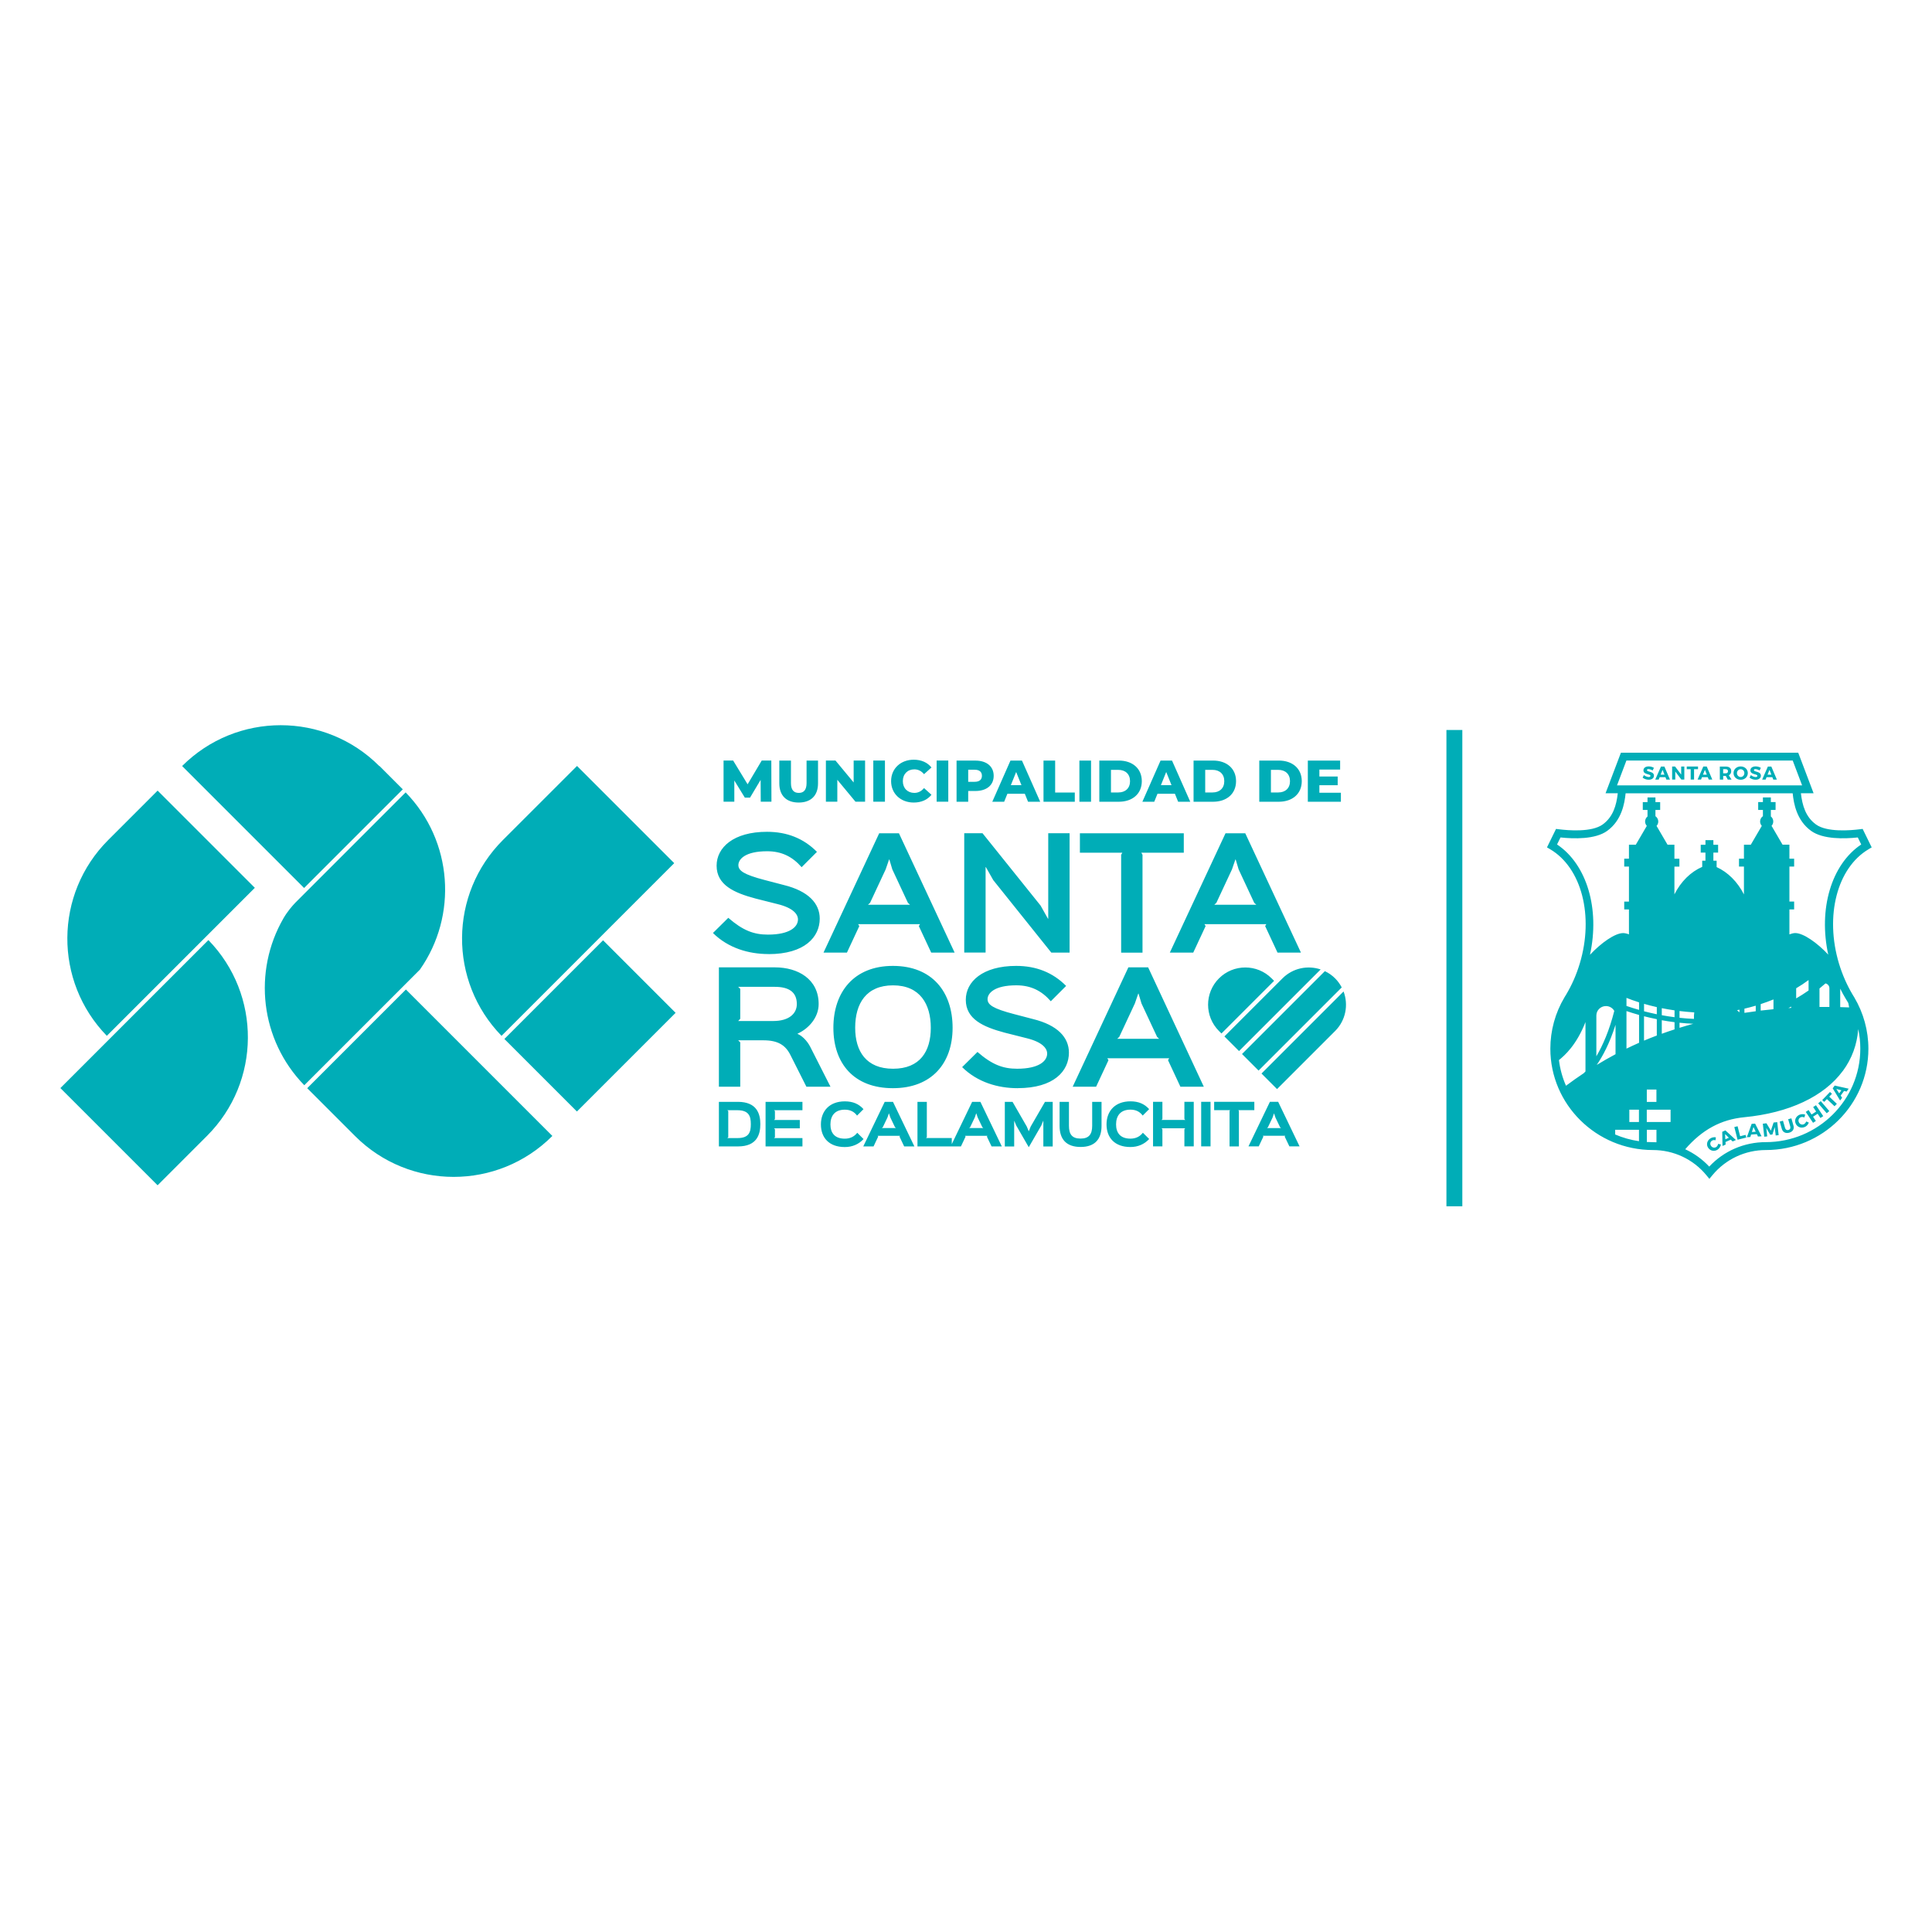
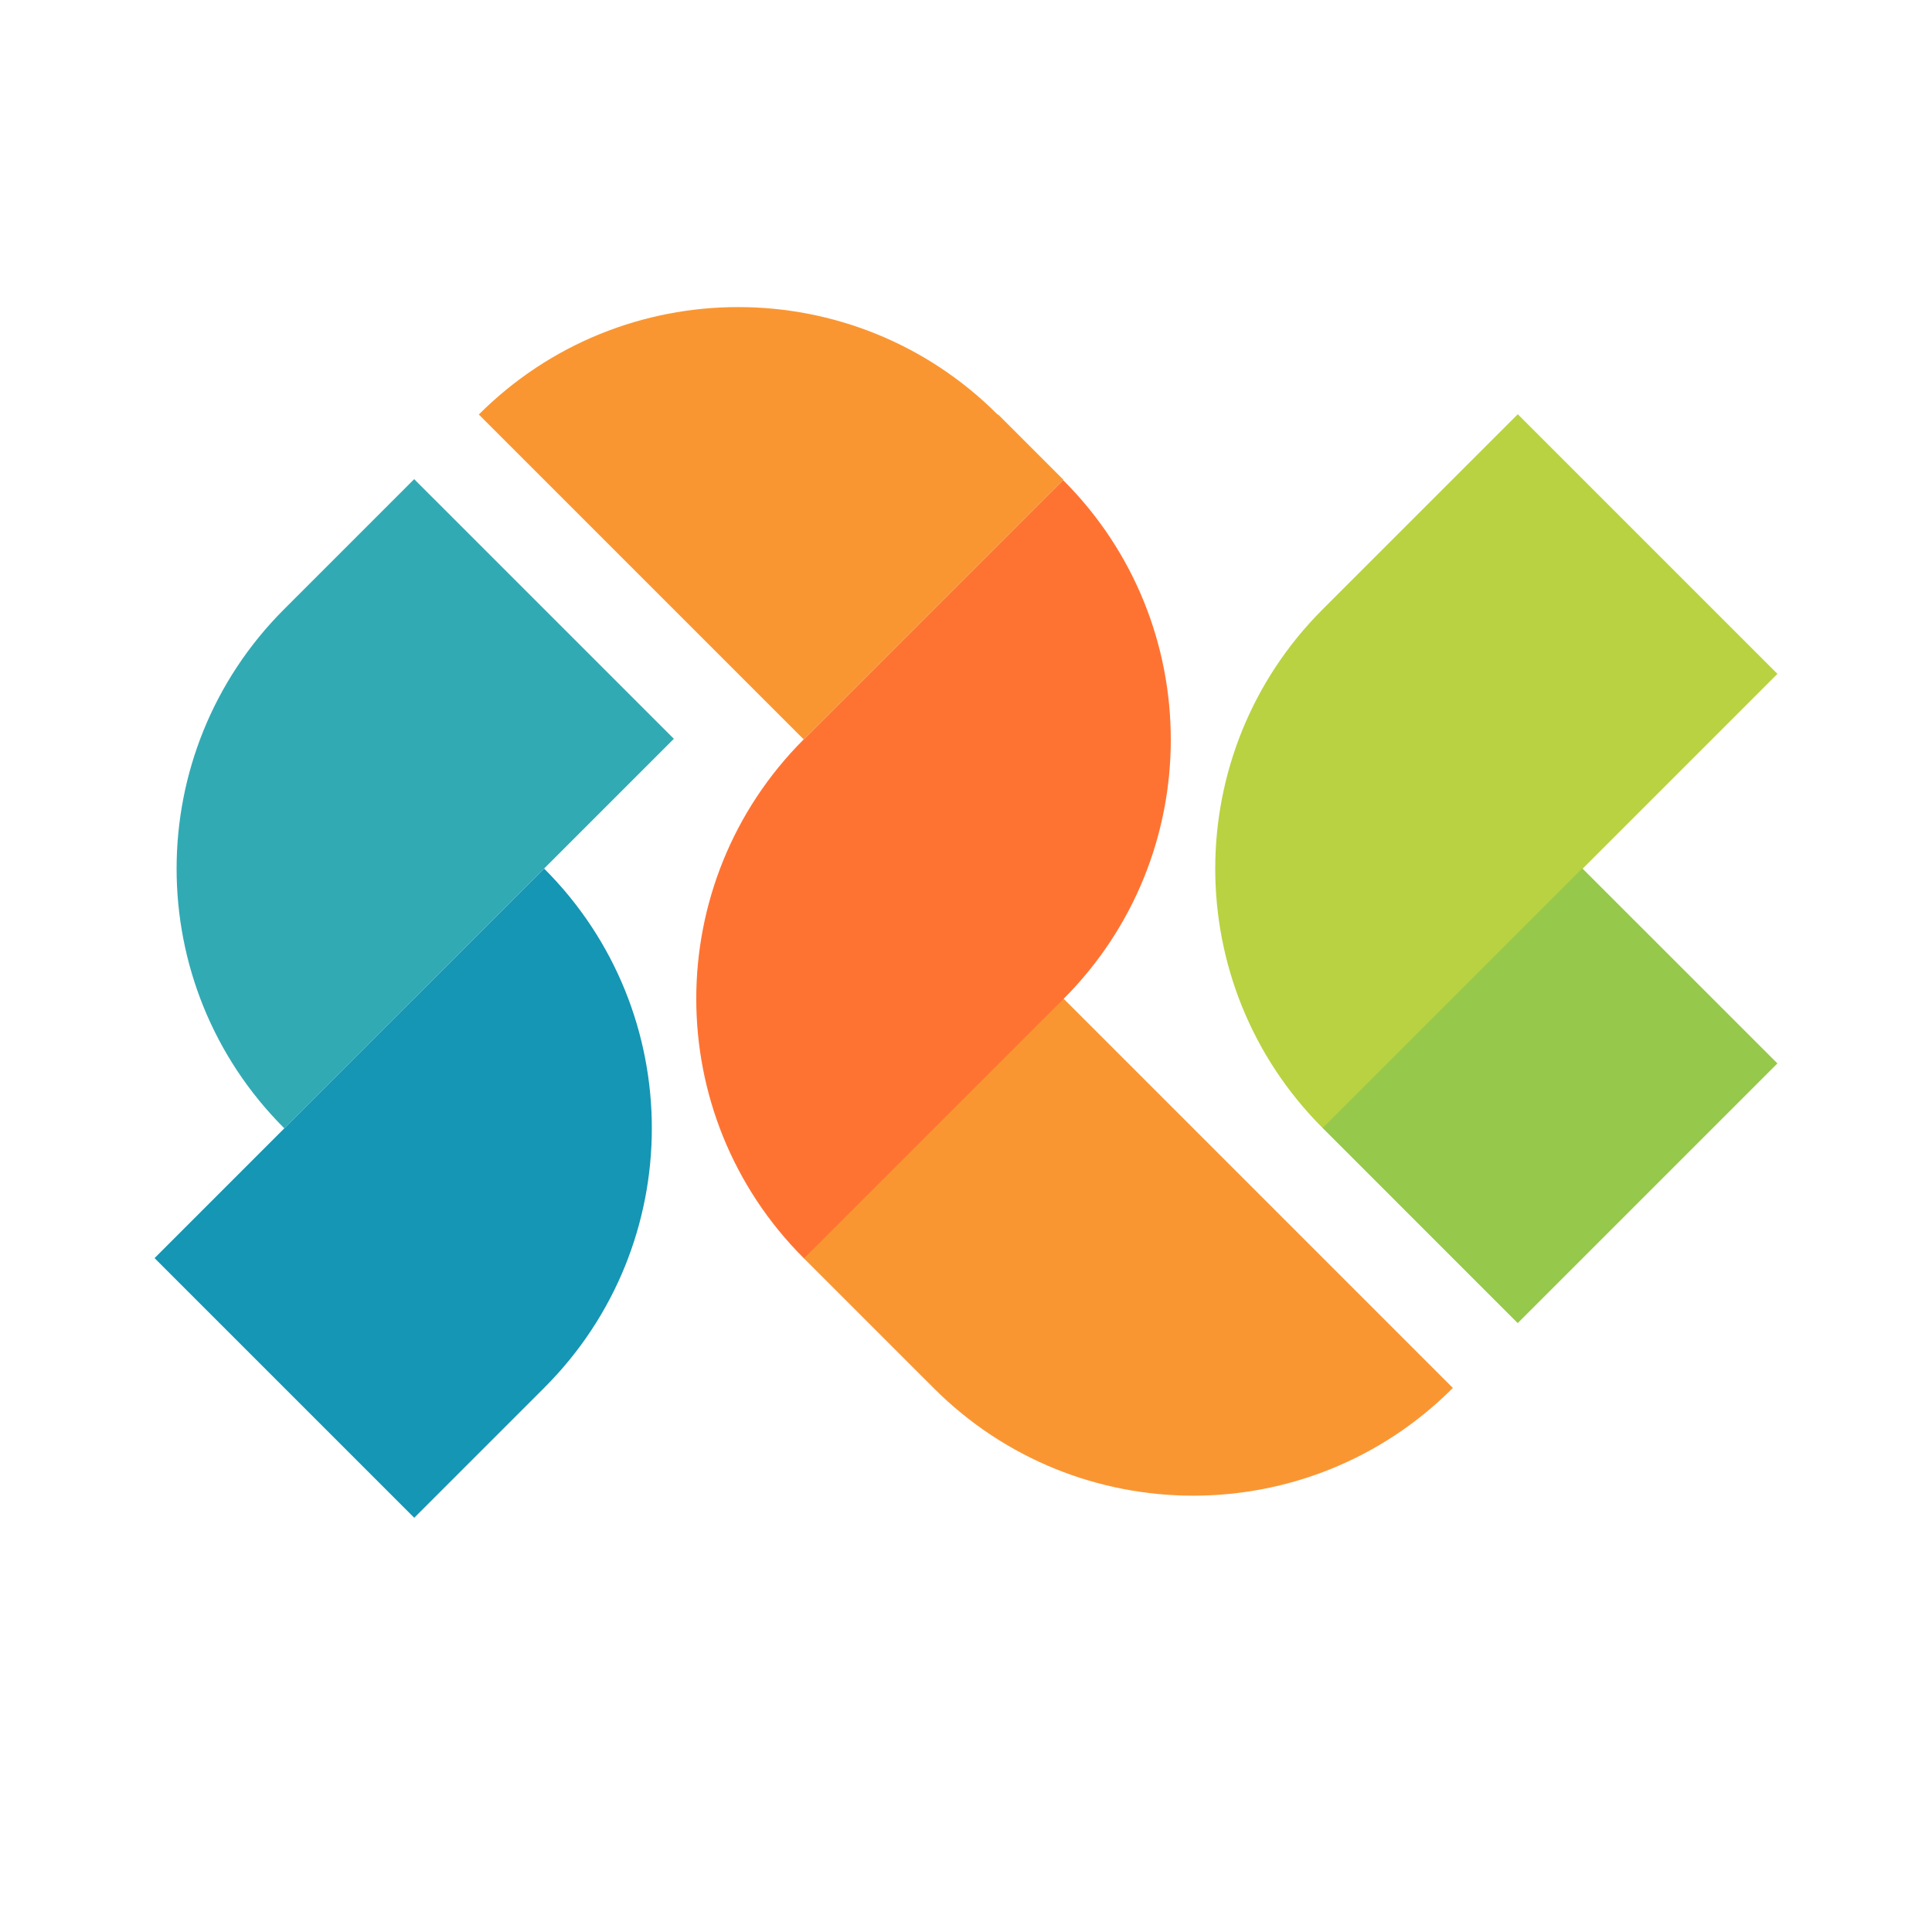
- <svg xmlns="http://www.w3.org/2000/svg" viewBox="0 0 64 64" shape-rendering="geometricPrecision">
-   <g transform="translate(2 24.03) scale(0.105114)">
-     <defs>
-       <style type="text/css">
-    
-     .fil0 {fill:#00adb7}
-    
-   </style>
-     </defs>
-     <g id="Capa_x0020_1">
-       <path class="fil0" d="M193.89 90.58l-22.86 -22.86 -31.1 31.1 22.86 22.86 31.1 -31.1zm207.84 5.73c3.37,-3.37 4.25,-8.27 2.66,-12.46l-25.86 25.86 4.9 4.9 18.3 -18.3zm2.08 -13.74c-0.53,-1.02 -1.22,-1.99 -2.08,-2.85 -0.97,-0.97 -2.06,-1.72 -3.23,-2.27l-26.11 26.11 5.22 5.22 26.21 -26.21zm-6.63 -5.66c-4.09,-1.38 -8.78,-0.45 -12.04,2.81l-1.71 1.71 -16.59 16.59 4.61 4.61 25.72 -25.72zm-14.68 3.59l-0.78 -0.78c-4.58,-4.58 -12.01,-4.58 -16.59,0 -4.58,4.58 -4.58,12.01 0,16.59l0.78 0.78 16.59 -16.59zm2.18 46.4l-0.3 -0.28 -1.46 -3.05 -0.43 -1.28 -0.04 0.02 -0.43 1.27 -1.46 3.05 -0.29 0.28 4.41 0zm57.14 24.65l-5.01 0 0 -150.11 5.01 0 0 150.11zm80.03 -18.69c-0.54,0.37 -1.25,0.23 -1.65,-0.34 -0.39,-0.55 -0.28,-1.26 0.26,-1.63 0.3,-0.21 0.75,-0.27 1.17,-0.15l0.09 -0.93c-0.58,-0.11 -1.27,0.03 -1.78,0.38 -1.04,0.72 -1.31,1.99 -0.62,2.96 0.7,0.99 1.99,1.21 3.02,0.5 0.5,-0.35 0.87,-0.97 0.97,-1.59l-0.88 -0.18c-0.07,0.41 -0.29,0.79 -0.58,0.99zm35.33 -60.58c-3.49,-3.75 -7.88,-6.84 -10.44,-6.84 -0.5,0 -1.12,0.14 -1.84,0.41l0 -7.86 1.49 0 0 -2.48 -1.49 0 0 -11.03 1.49 0 0 -2.48 -1.49 0 0 -4.41 -2.16 0 -3.47 -5.94c0.34,-0.36 0.54,-0.85 0.54,-1.38 0,-0.64 -0.29,-1.21 -0.76,-1.58l0 -2.05 1.49 0 0 -2.48 -1.49 0 0 -1.47 -2.5 0 0 1.47 -1.49 0 0 2.48 1.49 0 0 1.96c-0.53,0.37 -0.89,0.98 -0.89,1.68 0,0.53 0.21,1.02 0.54,1.38l-3.47 5.94 -2.16 0 0 4.41 -1.56 0 0 2.48 1.56 0 0 8.77c-2.02,-3.96 -5.05,-7 -8.61,-8.61l0 -2.01 -1.02 0 0 -2.55 1.49 0 0 -2.47 -1.49 0 0 -1.47 -2.5 0 0 1.47 -1.49 0 0 2.47 1.49 0 0 2.55 -1.02 0 0 1.94c-3.63,1.57 -6.71,4.61 -8.76,8.66l0 -8.74 1.57 0 0 -2.48 -1.57 0 0 -4.41 -2.16 0 -3.47 -5.94c0.34,-0.36 0.54,-0.85 0.54,-1.38 0,-0.69 -0.35,-1.31 -0.89,-1.68l0 -1.96 1.49 0 0 -2.48 -1.49 0 0 -1.47 -2.5 0 0 1.47 -1.49 0 0 2.48 1.49 0 0 2.05c-0.46,0.38 -0.76,0.95 -0.76,1.58 0,0.53 0.21,1.02 0.54,1.38l-3.47 5.94 -2.16 0 0 4.41 -1.49 0 0 2.48 1.49 0 0 11.03 -1.49 0 0 2.48 1.49 0 0 7.85c-0.67,-0.26 -1.3,-0.4 -1.84,-0.4 -2.56,0 -6.94,3.09 -10.44,6.84 3.16,-14.43 -0.95,-28.47 -10.38,-34.77l1.09 -2.21c4.22,0.45 10.95,0.64 14.7,-2.06 4.56,-3.29 5.49,-8.59 5.82,-11.85l52.65 0c0.33,3.26 1.26,8.56 5.82,11.85 3.75,2.7 10.48,2.51 14.7,2.06l1.08 2.21c-9.43,6.3 -13.55,20.34 -10.38,34.77zm4.56 36.62c2.87,-3.89 4.49,-8.36 4.84,-13.2 0.44,2.02 0.66,4.09 0.66,6.18 0,16.24 -13.36,29.45 -29.79,29.45 -6.81,0 -13.23,2.79 -17.82,7.71 -2.17,-2.32 -4.74,-4.16 -7.57,-5.47 5.34,-6.17 11.28,-9.38 18.62,-10.09 14.09,-1.35 25.12,-6.53 31.05,-14.59zm-0.83 -17.18l0 8.29c0.8,0.09 1.58,0.16 2.34,0.2 0.77,-2.71 1.05,-5.6 0.81,-8.61 -1,0.02 -2.06,0.07 -3.16,0.12zm0 -8.76c0.54,1.1 1.12,2.17 1.75,3.21l0.02 0.03c0.11,0.17 0.22,0.34 0.32,0.52l0.15 0.25c0.1,0.18 0.2,0.36 0.31,0.53 0.1,0.46 0.19,0.91 0.27,1.37 -0.92,-0.04 -1.85,-0.07 -2.82,-0.09l0 -5.82zm-55.43 48.65c1.41,0.21 2.8,0.55 4.14,1 1.14,-1.37 2.31,-2.61 3.51,-3.73l0 -1.44 -7.65 0 0 4.17zm-2.48 -0.24c-0.4,-0.02 -0.79,-0.03 -1.19,-0.03 -0.62,0 -1.23,-0.02 -1.84,-0.06l0 -3.84 3.03 0 0 3.93zm-3.05 -10.27l7.5 0 0 3.89 -7.5 0 0 -3.89zm-2.46 9.93c-2.63,-0.38 -5.14,-1.1 -7.5,-2.11l0 -1.48 7.5 0 0 3.59zm-0.01 -6.04l-3.03 0 0 -3.89 3.03 0 0 3.89zm5.51 -6.34l-3.03 0 0 -3.89 3.03 0 0 3.89zm6.95 -10.22l0 3.89 3.03 0 0 -3.89 -3.03 0zm3.03 16.56l0 -3.89 -3.03 0 0 3.89 3.03 0zm-7.5 -10.22l0 3.89 7.5 0 0 -3.89 -7.5 0zm19.96 -6.34l0 3.89 3.03 0 0 -3.89 -3.03 0zm-2.48 12.67l-7.5 0 0 3.89 2.78 0c1.51,-0.92 3.08,-1.68 4.72,-2.28l0 -1.61zm-7.5 -12.67l0 3.89 7.5 0 0 -3.89 -7.5 0zm3.03 10.22l0 -3.89 -3.03 0 0 3.89 3.03 0zm9.98 2.45l-3.03 0 0 0.82c0.98,-0.26 1.99,-0.47 3.03,-0.64l0 -0.18zm-7.5 -6.34l0 3.89 7.5 0 0 -3.89 -7.5 0zm13.01 3.89l0 -3.89 -3.03 0 0 3.89 3.03 0zm-46.44 8.79l-0.13 0c0.49,-0.8 1.03,-1.62 1.62,-2.45l2.96 0 0 -3.79c0.73,-0.85 1.5,-1.7 2.32,-2.55l3.19 0 0 -3.08c1.23,-1.1 2.54,-2.19 3.92,-3.26l6.06 0 0 -3.89 -0.41 0c1.38,-0.85 2.83,-1.67 4.33,-2.45l7.09 0 0 -3.17c0.36,-0.14 0.73,-0.28 1.1,-0.41 0.39,0.14 0.82,0.3 1.29,0.46 0.03,0.01 0.06,0.02 0.09,0.03l0 3.09 7.52 0c1.37,0.68 2.83,1.49 4.37,2.45l-1.91 0 0 3.89 7.31 0c0.92,0.75 1.86,1.57 2.82,2.45l-4.62 0 0 3.89 6.13 0c1.55,-0.49 3.03,-1.03 4.44,-1.64 -12.11,-13.29 -23.55,-15.82 -27.3,-17.39 -0.03,-0.01 -0.06,-0.03 -0.1,-0.04 -17.53,6.04 -29.17,17.74 -34.58,26.62 0.8,0.54 1.63,1.05 2.48,1.51l0 -0.28zm2.57 -33.09l0 9.27c-2.02,1.08 -4,2.21 -5.92,3.38 1.88,-2.74 4.08,-6.83 5.92,-12.65zm-6.04 -2.94c0.01,-1.64 1.36,-2.96 3.02,-2.96 1.13,0 2.11,0.61 2.63,1.52 -1.56,6.16 -3.63,10.89 -5.65,14.31l-0 -12.86zm13.46 -0.16l0 8.77c-1.34,0.59 -2.67,1.21 -3.97,1.84l0 -10.43 0 -1.4c1.24,0.41 2.57,0.82 3.97,1.22zm-3.97 -2.84l0 -2.54c1,0.4 2.34,0.89 3.97,1.41l0 2.37c-1.41,-0.4 -2.73,-0.82 -3.97,-1.24zm9.56 4.18l0 5.15c-0.16,0.06 -0.32,0.12 -0.49,0.18 -1.19,0.45 -2.37,0.93 -3.54,1.42l0 -7.68c1.29,0.33 2.63,0.64 4.02,0.92zm-4.02 -2.51l0 -2.33c1.22,0.35 2.56,0.7 4.02,1.03l0 2.25c-1.4,-0.29 -2.74,-0.61 -4.02,-0.94zm9.61 3.44l0 2.28c-1.34,0.43 -2.68,0.89 -4.02,1.38l0 -4.27c1.3,0.24 2.64,0.45 4.02,0.62zm-4.02 -2.19l0 -2.22c1.27,0.25 2.61,0.49 4.02,0.69l0 2.16c-1.38,-0.18 -2.72,-0.39 -4.02,-0.63zm9.92 2.7c-1.44,0.39 -2.88,0.82 -4.33,1.27l0 -1.6c1.41,0.15 2.85,0.26 4.33,0.33zm-4.33 -1.88l0 -2.14c1.48,0.18 3.02,0.33 4.64,0.43 -0.09,0.66 -0.13,1.35 -0.09,2.05 -1.55,-0.07 -3.07,-0.18 -4.55,-0.34zm26.21 -47.67l-3.36 0 0 11.03 3.36 0 1.25 0 4.69 0 0 -11.03 -3.44 0 -2.5 0zm5.95 -2.48l0 -1.93 -9.31 0 0 1.93 3.36 0 2.5 0 3.44 0zm-13.28 47.6l0 0.82c-0.28,-0.22 -0.53,-0.45 -0.75,-0.68 0.23,-0.04 0.49,-0.09 0.75,-0.15zm5.14 -1.28l0 1.76c-1.18,0.15 -2.37,0.32 -3.57,0.51l0 -1.32c1.06,-0.25 2.27,-0.56 3.57,-0.94zm12.74 -2.29l0 -3.19c1.32,-0.78 2.63,-1.64 3.91,-2.59l0 2.54c0,0.01 0,0.01 0,0.02l0 0.73c-1.33,0.93 -2.64,1.76 -3.91,2.49zm3.91 -0.61c-1.33,0.9 -2.64,1.69 -3.91,2.38l0 1.13c1.33,-0.07 2.63,-0.12 3.91,-0.15l0 -3.36zm-5.48 3.21l0 0.39c-0.3,0.02 -0.6,0.04 -0.9,0.06 0.3,-0.14 0.6,-0.29 0.9,-0.45zm-4.02 0.15c1.25,-0.52 2.6,-1.14 4.02,-1.89l0 -3.16c-1.35,0.74 -2.7,1.39 -4.02,1.98l0 3.08zm-5.59 1.1l0 -2.05c1.28,-0.42 2.63,-0.9 4.03,-1.47l0 3.03c-0.06,0.02 -0.12,0.04 -0.18,0.07 -1.27,0.12 -2.55,0.26 -3.84,0.41zm4.03 4.44c-0.33,0.06 -0.65,0.12 -0.98,0.19 0.33,0.1 0.65,0.21 0.98,0.31l1.56 0.5c1.36,0.43 2.7,0.84 4.02,1.23l1.57 0.45c1.32,0.38 2.63,0.73 3.91,1.06l-0 -5.46c-1.28,0.16 -2.58,0.33 -3.91,0.52l-1.57 0.23c-1.32,0.2 -2.67,0.43 -4.02,0.67l-1.56 0.29zm17.54 -16.24c0.03,-0.03 0.05,-0.06 0.08,-0.08l0 -1.05 0.35 0c-3.33,-4.78 -9.17,-9.05 -11.08,-9.05 -1.88,0 -6.3,3.47 -9.09,6.59l-0.89 0.98 -0.93 -0.87c-4.64,-4.3 -13.15,-9.76 -16.11,-9.76 -2.19,0 -8.7,3.55 -14.02,7.93 9.01,-0.22 21.29,3.06 21.29,9.9 0,1.38 -0.79,3.5 0.35,5.67 3.94,-0.69 14.7,-3.13 23.57,-10.05l0 -1.34 3.44 0 0 1.16c0.49,-0.16 1.01,-0.25 1.56,-0.25 0.51,0 1.01,0.08 1.48,0.22zm0.08 13.87c-1.01,0.08 -2.05,0.17 -3.12,0.28l0 6.66c1.06,0.23 2.1,0.44 3.12,0.62l0 -7.56zm-3.12 -3.23l0 -5.82c0.63,-0.5 1.26,-1.04 1.89,-1.59 0.7,0.15 1.23,0.77 1.23,1.51l0 5.91c-1.02,-0.01 -2.06,-0.01 -3.12,0zm-52.79 -30.73l-4.69 0 0 9.15c1.99,1.26 4.11,3.07 5.87,4.91 4.35,-3.78 12.91,-9.66 16.97,-9.66 4.08,0 12.48,5.77 16.89,9.59 2.03,-2.12 4.04,-3.74 5.8,-4.84l0 -9.14 -4.69 0 -1.25 0 -6.61 0 -0.05 0.01c-1.69,-5.79 -5.53,-10.14 -10.15,-11.61 -4.6,1.47 -8.48,5.83 -10.17,11.61l-0.05 -0.01 -6.61 0 -1.25 0zm-4.69 -15.99l3.44 0 2.5 0 3.37 0 0 -1.93 -9.31 0 0 1.93zm3.44 2.48l-3.44 0 0 11.03 4.69 0 1.25 0 3.37 0 0 -11.03 -3.37 0 -2.5 0zm-16.27 38.6l0 1.36c0.43,0.22 0.95,0.48 1.57,0.77 0.47,-0.11 0.95,-0.17 1.45,-0.17 1.09,0 2.12,0.27 3.02,0.74l0 -2.71 3.44 0 0 1.12c3.09,1.29 10.9,4.08 21.69,4.71 1.1,-3.74 3.55,-5.18 3.55,-8.23 0,-3.97 -8.59,-5.18 -16.34,-5.18 0,0 -0.69,-0.85 -0.81,-0.98 -2.78,-3.11 -7.22,-6.6 -9.11,-6.6 -2.27,0 -10.1,6.04 -12.66,11.79l-0.05 -0.02c-0.9,2.26 -1.97,4.44 -3.2,6.49l-0.02 0.03c-0.11,0.17 -0.22,0.34 -0.33,0.52l-0.15 0.26c-2.68,4.5 -4.09,9.66 -4.09,14.91 0,0.57 0.02,1.14 0.05,1.71 2.26,-1.99 6.14,-6.24 8.53,-15.14l-0 -5.37 3.44 0zm-3.96 26.51c-1.94,1.29 -3.81,2.62 -5.62,3.97 -1.11,-2.53 -1.87,-5.25 -2.22,-8.09 1.78,-1.43 5.52,-4.71 8.36,-11.98l0 15.56c-0.18,0.19 -0.35,0.38 -0.52,0.54zm10.46 -90.69l2.96 -7.83 52.41 0 2.96 7.83 -0.62 0 -57.25 0 -0.47 0zm79.27 20.12l0.99 -0.58 -2.85 -5.82 -0.89 0.11c-3,0.38 -10.35,0.99 -13.8,-1.5 -3.31,-2.39 -4.33,-6.07 -4.77,-9.85l4 0 -4.84 -12.78 -55.88 0 -4.84 12.78 3.85 0c-0.43,3.78 -1.46,7.46 -4.77,9.85 -3.45,2.49 -10.8,1.88 -13.8,1.5l-0.89 -0.11 -2.85 5.82 0.99 0.58c9.94,5.86 13.86,21.03 9.33,36.06 -1.05,3.49 -2.5,6.79 -4.32,9.82 -0.12,0.18 -0.23,0.36 -0.34,0.55l-0.16 0.27c-2.91,4.88 -4.44,10.47 -4.44,16.17 0,17.6 14.49,31.93 32.3,31.93 6.55,0 12.7,2.88 16.85,7.91l0.97 1.17 0.97 -1.17c4.16,-5.03 10.3,-7.91 16.85,-7.91 17.81,0 32.29,-14.32 32.29,-31.93 0,-5.69 -1.54,-11.28 -4.44,-16.17l-0.16 -0.27c-0.11,-0.18 -0.23,-0.37 -0.34,-0.55 -1.81,-3.03 -3.26,-6.33 -4.32,-9.82 -4.53,-15.03 -0.61,-30.19 9.33,-36.06zm-50.26 21.16c0.03,0 0.05,-0 0.08,-0 0.03,0 0.05,0 0.08,0 2.12,0 3.83,-1.7 3.83,-3.79 0,-2.09 -1.72,-3.79 -3.83,-3.79 -0.03,0 -0.05,0 -0.08,0 -0.03,-0 -0.05,-0 -0.08,-0 -2.12,0 -3.83,1.7 -3.83,3.79 0,2.09 1.72,3.79 3.83,3.79zm20.29 -11.99l-0.03 0c0,-0.01 0,-0.02 0,-0.03 0,-1.13 -0.93,-2.05 -2.07,-2.05 -1.14,0 -2.07,0.92 -2.07,2.05 0,0.01 0,0.02 0,0.03l-0 0 0 5.1 4.17 0 0 -5.1zm-36.25 0l-0 0c0,-0.01 0,-0.02 0,-0.03 0,-1.13 -0.93,-2.05 -2.07,-2.05 -1.15,0 -2.07,0.92 -2.07,2.05 0,0.01 0,0.02 0,0.03l-0.03 0 0 5.1 4.17 0 0 -5.1zm35 -34.19l0.59 1.52 -1.2 0 0.61 -1.52zm-0.92 2.32l1.82 0 0.3 0.76 1.13 0 -1.75 -4.11 -1.09 0 -1.8 4.11 1.09 0 0.3 -0.76zm-3.45 -0.05c-0.43,0 -1.08,-0.25 -1.5,-0.62l-0.41 0.81c0.49,0.4 1.21,0.66 1.9,0.66 0.93,0 1.67,-0.44 1.67,-1.26 0,-1.49 -2.2,-1.08 -2.2,-1.79 0,-0.2 0.18,-0.3 0.46,-0.3 0.34,0 0.89,0.18 1.33,0.43l0.4 -0.82c-0.43,-0.28 -1.04,-0.46 -1.64,-0.46 -1,0 -1.66,0.48 -1.66,1.24 0,1.46 2.2,1.02 2.2,1.75 0,0.23 -0.21,0.36 -0.54,0.36zm-4.7 -2.46c0.64,0 1.15,0.52 1.15,1.22 0,0.69 -0.51,1.23 -1.15,1.23 -0.64,0 -1.18,-0.53 -1.18,-1.23 0,-0.69 0.53,-1.22 1.18,-1.22zm-0.01 3.32c1.29,0 2.25,-0.91 2.25,-2.11 0,-1.19 -0.96,-2.09 -2.25,-2.09 -1.28,0 -2.25,0.89 -2.25,2.09 0,1.21 0.96,2.11 2.25,2.11zm-5.52 -3.34l0.8 0c0.46,0 0.72,0.22 0.72,0.65 0,0.44 -0.27,0.66 -0.72,0.66l-0.8 0 0 -1.31zm0 2.13l0.8 0 0.03 0 0.62 1.16 1.2 0 -0.87 -1.36c0.49,-0.24 0.76,-0.69 0.76,-1.32 0,-0.92 -0.63,-1.43 -1.73,-1.43l-1.86 0 0 4.11 1.06 0 0 -1.16zm-5.75 -1.92l0.59 1.52 -1.2 0 0.61 -1.52zm-1.22 3.07l0.3 -0.76 1.82 0 0.3 0.76 1.13 0 -1.75 -4.11 -1.09 0 -1.8 4.11 1.09 0zm-3.26 0l1.06 0 0 -3.27 1.25 0 0 -0.85 -3.55 0 0 0.85 1.24 0 0 3.27zm-4.85 -2.53l1.91 2.53 0.93 0 0 -4.11 -0.99 0 0 2.54 -1.92 -2.54 -0.93 0 0 4.11 0.99 0 0 -2.53zm-4.01 -0.54l0.59 1.52 -1.2 0 0.61 -1.52zm-0.92 2.32l1.82 0 0.3 0.76 1.13 0 -1.75 -4.11 -1.09 0 -1.8 4.11 1.09 0 0.3 -0.76zm-3.46 -0.05c-0.43,0 -1.08,-0.25 -1.5,-0.62l-0.41 0.81c0.49,0.4 1.21,0.66 1.9,0.66 0.93,0 1.67,-0.44 1.67,-1.26 0,-1.49 -2.2,-1.08 -2.2,-1.79 0,-0.2 0.18,-0.3 0.46,-0.3 0.34,0 0.89,0.18 1.33,0.43l0.4 -0.82c-0.43,-0.28 -1.04,-0.46 -1.64,-0.46 -1,0 -1.66,0.48 -1.66,1.24 0,1.46 2.2,1.02 2.2,1.75 0,0.23 -0.21,0.36 -0.54,0.36zm59.14 98.31l1.6 0.41 -0.7 0.97 -0.9 -1.38zm1.82 2.77l-0.45 -0.69 1.06 -1.46 0.8 0.2 0.66 -0.91 -4.41 -0.99 -0.63 0.87 2.34 3.84 0.63 -0.87zm-4.79 0.41l2.4 2.26 0.73 -0.76 -2.4 -2.26 0.86 -0.9 -0.62 -0.58 -2.45 2.55 0.62 0.58 0.86 -0.89zm0.75 3.79l-2.69 -3.14 -0.81 0.68 2.69 3.14 0.81 -0.68zm-4.23 3.11l-0.89 -1.34 1.44 -0.94 0.89 1.34 0.88 -0.58 -2.29 -3.44 -0.89 0.58 0.94 1.41 -1.44 0.94 -0.94 -1.41 -0.88 0.58 2.29 3.44 0.88 -0.58zm-3.47 1.89c0.56,-0.25 1.03,-0.79 1.25,-1.39l-0.83 -0.34c-0.14,0.39 -0.43,0.72 -0.75,0.87 -0.6,0.27 -1.27,-0 -1.56,-0.63 -0.28,-0.62 -0.04,-1.29 0.56,-1.56 0.34,-0.15 0.79,-0.13 1.17,0.06l0.26 -0.9c-0.56,-0.22 -1.25,-0.2 -1.82,0.05 -1.15,0.52 -1.65,1.72 -1.16,2.8 0.5,1.1 1.73,1.55 2.88,1.03zm-4.93 1.8c1.12,-0.31 1.64,-1.17 1.34,-2.22l-0.66 -2.3 -1.01 0.28 0.66 2.3c0.15,0.54 -0.08,0.96 -0.56,1.09 -0.49,0.14 -0.93,-0.09 -1.08,-0.63l-0.66 -2.29 -1.02 0.28 0.66 2.3c0.3,1.05 1.21,1.51 2.34,1.19zm-6.93 1.17l-0.3 -2.66 1.24 2.14 0.69 -0.07 0.74 -2.36 0.3 2.66 0.93 -0.1 -0.45 -4.1 -1.15 0.12 -0.85 2.56 -1.39 -2.32 -1.15 0.13 0.45 4.1 0.94 -0.1zm-4.33 -2.95l0.7 1.48 -1.2 0.08 0.5 -1.56zm-0.76 2.37l1.82 -0.12 0.35 0.74 1.13 -0.07 -2.03 -3.99 -1.09 0.07 -1.51 4.22 1.09 -0.07 0.25 -0.78zm-4.26 -2.62l-1.02 0.26 1.02 3.99 2.74 -0.68 -0.22 -0.85 -1.71 0.43 -0.8 -3.14zm-3.85 4.11l-0.08 -1.63 1.18 1.14 -1.09 0.49zm-0.98 -2.37l0.08 4.48 0.99 -0.44 -0.04 -0.81 1.66 -0.74 0.59 0.57 1.03 -0.46 -3.32 -3.03 -0.99 0.44zm-126.96 -106.84l0 -2.37 5.77 0 0 -2.74 -5.77 0 0 -2.19 6.54 0 0 -2.84 -10.18 0 0 12.98 10.42 0 0 -2.84 -6.79 0zm-18.94 2.84l6.14 0c4.3,0 7.25,-2.5 7.25,-6.49 0,-3.99 -2.95,-6.49 -7.25,-6.49l-6.14 0 0 12.98zm3.67 -2.93l0 -7.12 2.32 0c2.21,0 3.69,1.32 3.69,3.56 0,2.24 -1.48,3.56 -3.69,3.56l-2.32 0zm-24.38 2.93l6.14 0c4.3,0 7.25,-2.5 7.25,-6.49 0,-3.99 -2.95,-6.49 -7.25,-6.49l-6.14 0 0 12.98zm3.67 -2.93l0 -7.12 2.32 0c2.21,0 3.69,1.32 3.69,3.56 0,2.24 -1.48,3.56 -3.69,3.56l-2.32 0zm-8.53 2.93l3.82 0 -5.75 -12.98 -3.61 0 -5.73 12.98 3.74 0 1.02 -2.52 5.49 0 1.02 2.52zm-5.43 -5.23l1.67 -4.15 1.67 4.15 -3.34 0zm-19.41 5.23l6.14 0c4.3,0 7.25,-2.5 7.25,-6.49 0,-3.99 -2.95,-6.49 -7.25,-6.49l-6.14 0 0 12.98zm3.67 -2.93l0 -7.12 2.32 0c2.21,0 3.69,1.32 3.69,3.56 0,2.24 -1.48,3.56 -3.69,3.56l-2.32 0zm-9.95 2.93l3.67 0 0 -12.98 -3.67 0 0 12.98zm-11.31 0l9.86 0 0 -2.91 -6.19 0 0 -10.07 -3.67 0 0 12.98zm-4.86 0l3.82 0 -5.75 -12.98 -3.62 0 -5.73 12.98 3.74 0 1.02 -2.52 5.49 0 1.02 2.52zm-5.43 -5.23l1.67 -4.15 1.67 4.15 -3.34 0zm-11.18 -7.75l-5.93 0 0 12.98 3.67 0 0 -3.39 2.26 0c3.54,0 5.77,-1.83 5.77,-4.78 0,-2.97 -2.23,-4.8 -5.77,-4.8zm-0.22 6.69l-2.04 0 0 -3.8 2.04 0c1.52,0 2.28,0.71 2.28,1.91 0,1.19 -0.76,1.89 -2.28,1.89zm-11.99 6.28l3.67 0 0 -12.98 -3.67 0 0 12.98zm-7.21 0.26c2.39,0 4.32,-0.87 5.58,-2.45l-2.34 -2.11c-0.82,0.98 -1.82,1.52 -3.06,1.52 -2.13,0 -3.62,-1.48 -3.62,-3.71 0,-2.22 1.48,-3.71 3.62,-3.71 1.24,0 2.24,0.54 3.06,1.52l2.34 -2.11c-1.26,-1.58 -3.19,-2.45 -5.58,-2.45 -4.12,0 -7.14,2.8 -7.14,6.75 0,3.95 3.02,6.75 7.14,6.75zm-12.75 -0.26l3.67 0 0 -12.98 -3.67 0 0 12.98zm-6.19 -12.98l0 6.91 -5.73 -6.91 -3.02 0 0 12.98 3.6 0 0 -6.91 5.73 6.91 3.02 0 0 -12.98 -3.6 0zm-17.33 13.24c3.84,0 6.1,-2.17 6.1,-6.04l0 -7.19 -3.61 0 0 7.08c0,2.23 -0.93,3.11 -2.45,3.11 -1.54,0 -2.47,-0.89 -2.47,-3.11l0 -7.08 -3.67 0 0 7.19c0,3.87 2.26,6.04 6.1,6.04zm-8.58 -0.26l-0.04 -12.98 -3.02 0 -4.45 7.49 -4.56 -7.49 -3.02 0 0 12.98 3.39 0 0 -6.69 3.32 5.41 1.63 0 3.34 -5.6 0.04 6.88 3.37 0zm152.8 32.46l-0.65 -0.6 -4.92 -10.54 -0.93 -3.11 -0.09 0 -1.07 3.11 -4.92 10.54 -0.65 0.6 13.24 0zm14.07 15.09l-7.38 0 -3.9 -8.36 0.37 -0.6 -19.5 0 0.37 0.6 -3.9 8.36 -7.38 0 17.55 -37.61 6.22 0 17.55 37.61zm-36.92 -31.48l-13.38 0 0.37 0.65 0 30.84 -6.73 0 0 -30.84 0.37 -0.65 -13.37 0 0 -6.13 32.74 0 0 6.13zm-35.99 31.48l-5.76 0 -18.3 -22.85 -2.32 -4.09 -0.09 0 0 26.93 -6.73 0 0 -37.61 5.76 0 18.3 22.8 2.32 4.13 0.09 0 0 -26.93 6.73 0 0 37.61zm-50.3 -15.09l-0.65 -0.6 -4.92 -10.54 -0.93 -3.11 -0.09 0 -1.07 3.11 -4.92 10.54 -0.65 0.6 13.23 0zm14.07 15.09l-7.38 0 -3.9 -8.36 0.37 -0.6 -19.5 0 0.37 0.6 -3.9 8.36 -7.38 0 17.55 -37.61 6.22 0 17.55 37.61zm-58.65 0.46c-6.22,0 -12.68,-1.86 -17.51,-6.64l4.83 -4.78c4.6,3.99 8.03,5.29 12.49,5.29 6.87,0 9.47,-2.42 9.47,-4.78 0,-1.63 -1.49,-3.62 -6.41,-4.83 -0.84,-0.23 -6.13,-1.53 -6.97,-1.76 -6.78,-1.81 -12.26,-4.27 -12.26,-10.35 0,-5.71 5.29,-10.68 15.88,-10.68 6.32,0 11.56,2.09 15.74,6.32l-4.83 4.83c-2.88,-3.3 -6.27,-5.02 -10.87,-5.02 -6.92,0 -9.06,2.51 -9.06,4.37 0,1.76 1.72,2.97 8.27,4.69 0.79,0.23 5.15,1.35 6.04,1.58 7.75,1.9 11.33,5.8 11.33,10.59 0,5.76 -4.69,11.19 -16.16,11.19zm2 10.32l-11.56 0 0.65 0.65 0 9.43 -0.65 0.7 11.05 0c5.01,0 7.43,-2.37 7.43,-5.34 0,-3.9 -2.65,-5.43 -6.92,-5.43zm17.51 31.49l-7.57 0 -5.01 -9.94c-1.58,-3.2 -3.99,-4.69 -8.55,-4.69l-7.94 0 0.65 0.65 0 13.98 -6.73 0 0 -37.62 17.65 0c7.29,0 13.79,3.72 13.79,11.56 0,4.27 -3.16,7.76 -6.64,9.33l0 0.09c1.3,0.51 2.93,2.04 3.95,3.99l6.41 12.63zm19.74 -31.95c-8.45,0 -11.94,5.71 -11.94,13.37 0,7.43 3.48,12.91 11.94,12.91 8.5,0 11.89,-5.48 11.89,-12.91 0,-7.43 -3.39,-13.37 -11.89,-13.37zm-0.05 32.41c-12.31,0 -18.76,-7.8 -18.76,-19.04 0,-11.24 6.46,-19.5 18.76,-19.5 12.4,0 18.81,8.22 18.81,19.5 0,11.24 -6.64,19.04 -18.81,19.04zm39.33 0c-6.22,0 -12.68,-1.86 -17.51,-6.64l4.83 -4.78c4.6,4 8.03,5.29 12.49,5.29 6.87,0 9.47,-2.41 9.47,-4.78 0,-1.62 -1.49,-3.62 -6.41,-4.83 -0.84,-0.23 -6.13,-1.53 -6.97,-1.76 -6.78,-1.81 -12.26,-4.27 -12.26,-10.36 0,-5.71 5.29,-10.68 15.88,-10.68 6.31,0 11.56,2.09 15.74,6.31l-4.83 4.83c-2.88,-3.3 -6.27,-5.02 -10.87,-5.02 -6.92,0 -9.06,2.51 -9.06,4.36 0,1.77 1.72,2.97 8.27,4.69 0.79,0.23 5.15,1.35 6.04,1.58 7.75,1.9 11.33,5.8 11.33,10.59 0,5.76 -4.69,11.19 -16.16,11.19zm44.58 -15.56l-0.65 -0.6 -4.92 -10.54 -0.93 -3.11 -0.09 0 -1.07 3.11 -4.92 10.54 -0.65 0.6 13.23 0zm14.07 15.09l-7.38 0 -3.9 -8.36 0.37 -0.6 -19.5 0 0.37 0.6 -3.9 8.36 -7.38 0 17.55 -37.62 6.22 0 17.55 37.62zm-147.03 7.41l-3.12 0 0.28 0.28 0 8.22 -0.28 0.28 3.19 0c3.64,0 4.2,-1.86 4.2,-4.39 0,-2.5 -0.59,-4.39 -4.27,-4.39zm0.24 11.41l-6.03 0 0 -14.05 5.97 0c6.04,0 7.09,3.83 7.09,7.03 0,3.19 -1.02,7.02 -7.03,7.02zm20.3 0l-11.62 0 0 -14.05 11.62 0 0 2.64 -8.95 0 0.28 0.28 0 2.52 -0.28 0.28 8.12 0 0 2.64 -8.12 0 0.28 0.28 0 2.51 -0.28 0.28 8.95 0 0 2.64zm19.26 -2.32c-1.49,1.61 -3.5,2.52 -5.91,2.52 -4.94,0 -7.53,-2.93 -7.53,-7.13 0,-4.2 2.69,-7.27 7.54,-7.27 2.52,0 4.41,0.8 5.88,2.46l-2.03 2.03c-0.9,-1.23 -2.17,-1.87 -3.85,-1.87 -3.19,0 -4.54,1.98 -4.54,4.65 0,2.58 1.27,4.49 4.53,4.49 1.68,0 3,-0.66 3.92,-1.86l1.99 1.98zm10.18 -3.49l-0.29 -0.28 -1.46 -3.05 -0.43 -1.28 -0.03 0.02 -0.43 1.27 -1.46 3.05 -0.3 0.28 4.41 0zm5.85 5.81l-3.23 0 -1.47 -3.09 0.17 -0.26 -7.06 0 0.17 0.26 -1.46 3.09 -3.24 0 6.76 -14.05 2.6 0 6.75 14.05zm11.42 0l-10.46 0 0 -14.05 2.95 0 0 11.15 -0.26 0.26 8.12 0 0 1.92 6.42 -13.33 2.6 0 6.75 14.05 -3.23 0 -1.47 -3.09 0.17 -0.26 -7.06 0 0.17 0.26 -1.46 3.09 -2.9 0 -0.35 0zm10.27 -5.81l-0.3 -0.28 -1.46 -3.05 -0.43 -1.28 -0.04 0.02 -0.43 1.27 -1.46 3.05 -0.3 0.28 4.41 0zm21.89 5.83l-2.95 0 0 -8.08 -0.04 0 -0.62 1.49 -3.9 6.76 -0.07 0 -3.9 -6.76 -0.63 -1.48 -0.03 0 0 8.07 -2.95 0 0 -14.07 2.43 0 4.49 7.79 0.61 1.47 0.03 0 0.59 -1.47 4.51 -7.79 2.43 0 0 14.07zm15.39 -6.49c0,4.2 -2.12,6.64 -6.59,6.64 -4.49,0 -6.63,-2.41 -6.63,-6.64l0 -7.58 2.95 0 0 7.56c0,2.65 0.97,4.02 3.66,4.02 2.65,0 3.66,-1.37 3.66,-4.02l0 -7.56 2.95 0 0 7.58zm15.01 4.14c-1.49,1.61 -3.5,2.52 -5.91,2.52 -4.94,0 -7.53,-2.93 -7.53,-7.13 0,-4.2 2.69,-7.27 7.55,-7.27 2.51,0 4.4,0.8 5.88,2.46l-2.03 2.03c-0.9,-1.23 -2.17,-1.87 -3.85,-1.87 -3.19,0 -4.54,1.98 -4.54,4.65 0,2.58 1.27,4.49 4.53,4.49 1.68,0 3,-0.66 3.92,-1.86l1.99 1.98zm14.05 2.32l-2.95 0 0 -5.43 0.28 -0.28 -7.49 0 0.28 0.28 0 5.43 -2.95 0 0 -14.05 2.95 0 0 5.43 -0.28 0.28 7.49 0 -0.28 -0.28 0 -5.43 2.95 0 0 14.05zm5.29 0l-2.95 0 0 -14.05 2.95 0 0 14.05zm13.79 -11.41l-5.01 0 0.16 0.28 0 11.14 -2.95 0 0 -11.14 0.16 -0.28 -5.01 0 0 -2.64 12.66 0 0 2.64zm14.29 11.41l-3.23 0 -1.48 -3.09 0.17 -0.26 -7.06 0 0.17 0.26 -1.46 3.09 -3.24 0 6.76 -14.05 2.6 0 6.75 14.05zm-197.1 -89.26l-30.63 -30.63 -23.37 23.36c-17.01,17.01 -17.15,44.5 -0.42,61.69l54.42 -54.42zm-132.17 7.77l-30.63 -30.63 -15.59 15.59c-17.01,17.01 -17.15,44.5 -0.42,61.69l46.65 -46.65zm-61.27 63.12l30.63 30.63 15.59 -15.59c17.01,-17.01 17.15,-44.5 0.42,-61.69l-46.65 46.65zm100.57 -101.5l-0.04 0.04c-0.01,-0.01 -0.02,-0.02 -0.04,-0.04 -17.15,-17.15 -44.97,-17.15 -62.13,0l38.44 38.44 31.1 -31.1 -7.34 -7.35zm-30.32 48.07c-9.57,16.62 -7.37,38.17 6.61,52.53l36.42 -36.42c11.94,-16.98 10.45,-40.53 -4.48,-55.87l-34.71 34.71c-1.06,1.1 -2.55,2.82 -3.84,5.04zm7.53 53.46l15.09 15.09c17.15,17.15 44.97,17.15 62.13,0 0.01,-0.01 0.02,-0.02 0.04,-0.04l-46.15 -46.15 -31.1 31.1z" />
-     </g>
+ <svg xmlns="http://www.w3.org/2000/svg" viewBox="0 0 128 128" shape-rendering="geometricPrecision">
+   <g transform="translate(10.239 20.344) scale(0.123468)">
+     <path fill="#32AAB4" d="M139.33 92.33l-69.85 69.85c-76.86,76.86 -76.86,201.49 0,278.35 0.05,0.05 0.11,0.1 0.16,0.16l139.17 -139.17 69.85 -69.85 -139.34 -139.33z" />
+     <path fill="#FA9632" d="M487.65 370.97l-139.34 139.34 69.86 69.85c76.86,76.86 201.49,76.86 278.35,0 0.05,-0.05 0.1,-0.11 0.16,-0.16l-209.03 -209.03z" />
+     <path fill="#FF7332" d="M487.67 92.96c-0.06,-0.05 -0.11,-0.1 -0.16,-0.15l-139.17 139.17c-76.87,76.87 -76.87,201.49 0,278.36 0.05,0.05 0.11,0.1 0.16,0.15l139.17 -139.17c76.86,-76.86 76.86,-201.49 0,-278.35z" />
+     <path fill="#1496B4" d="M209.19 301.46c-0.05,-0.05 -0.11,-0.1 -0.16,-0.15l-139.17 139.17 -69.85 69.85 139.34 139.33 69.85 -69.85c76.86,-76.86 76.86,-201.49 0,-278.35z" />
+     <path fill="#FA9632" d="M452.68 57.65l-0.16 0.16c-0.05,-0.05 -0.1,-0.11 -0.16,-0.16 -76.86,-76.86 -201.49,-76.86 -278.35,0l174.33 174.33 139.34 -139.33 -34.99 -34.99z" />
+     <path fill="#B9D241" d="M870.84 196.83l-139.33 -139.33 -104.69 104.68c-76.87,76.87 -76.87,201.49 0,278.36 0.05,0.05 0.11,0.1 0.16,0.15l243.86 -243.86z" />
+     <polygon fill="#96C84B" points="870.82,405.86 766.13,301.18 626.8,440.51 731.48,545.2 " />
  </g>
</svg>
